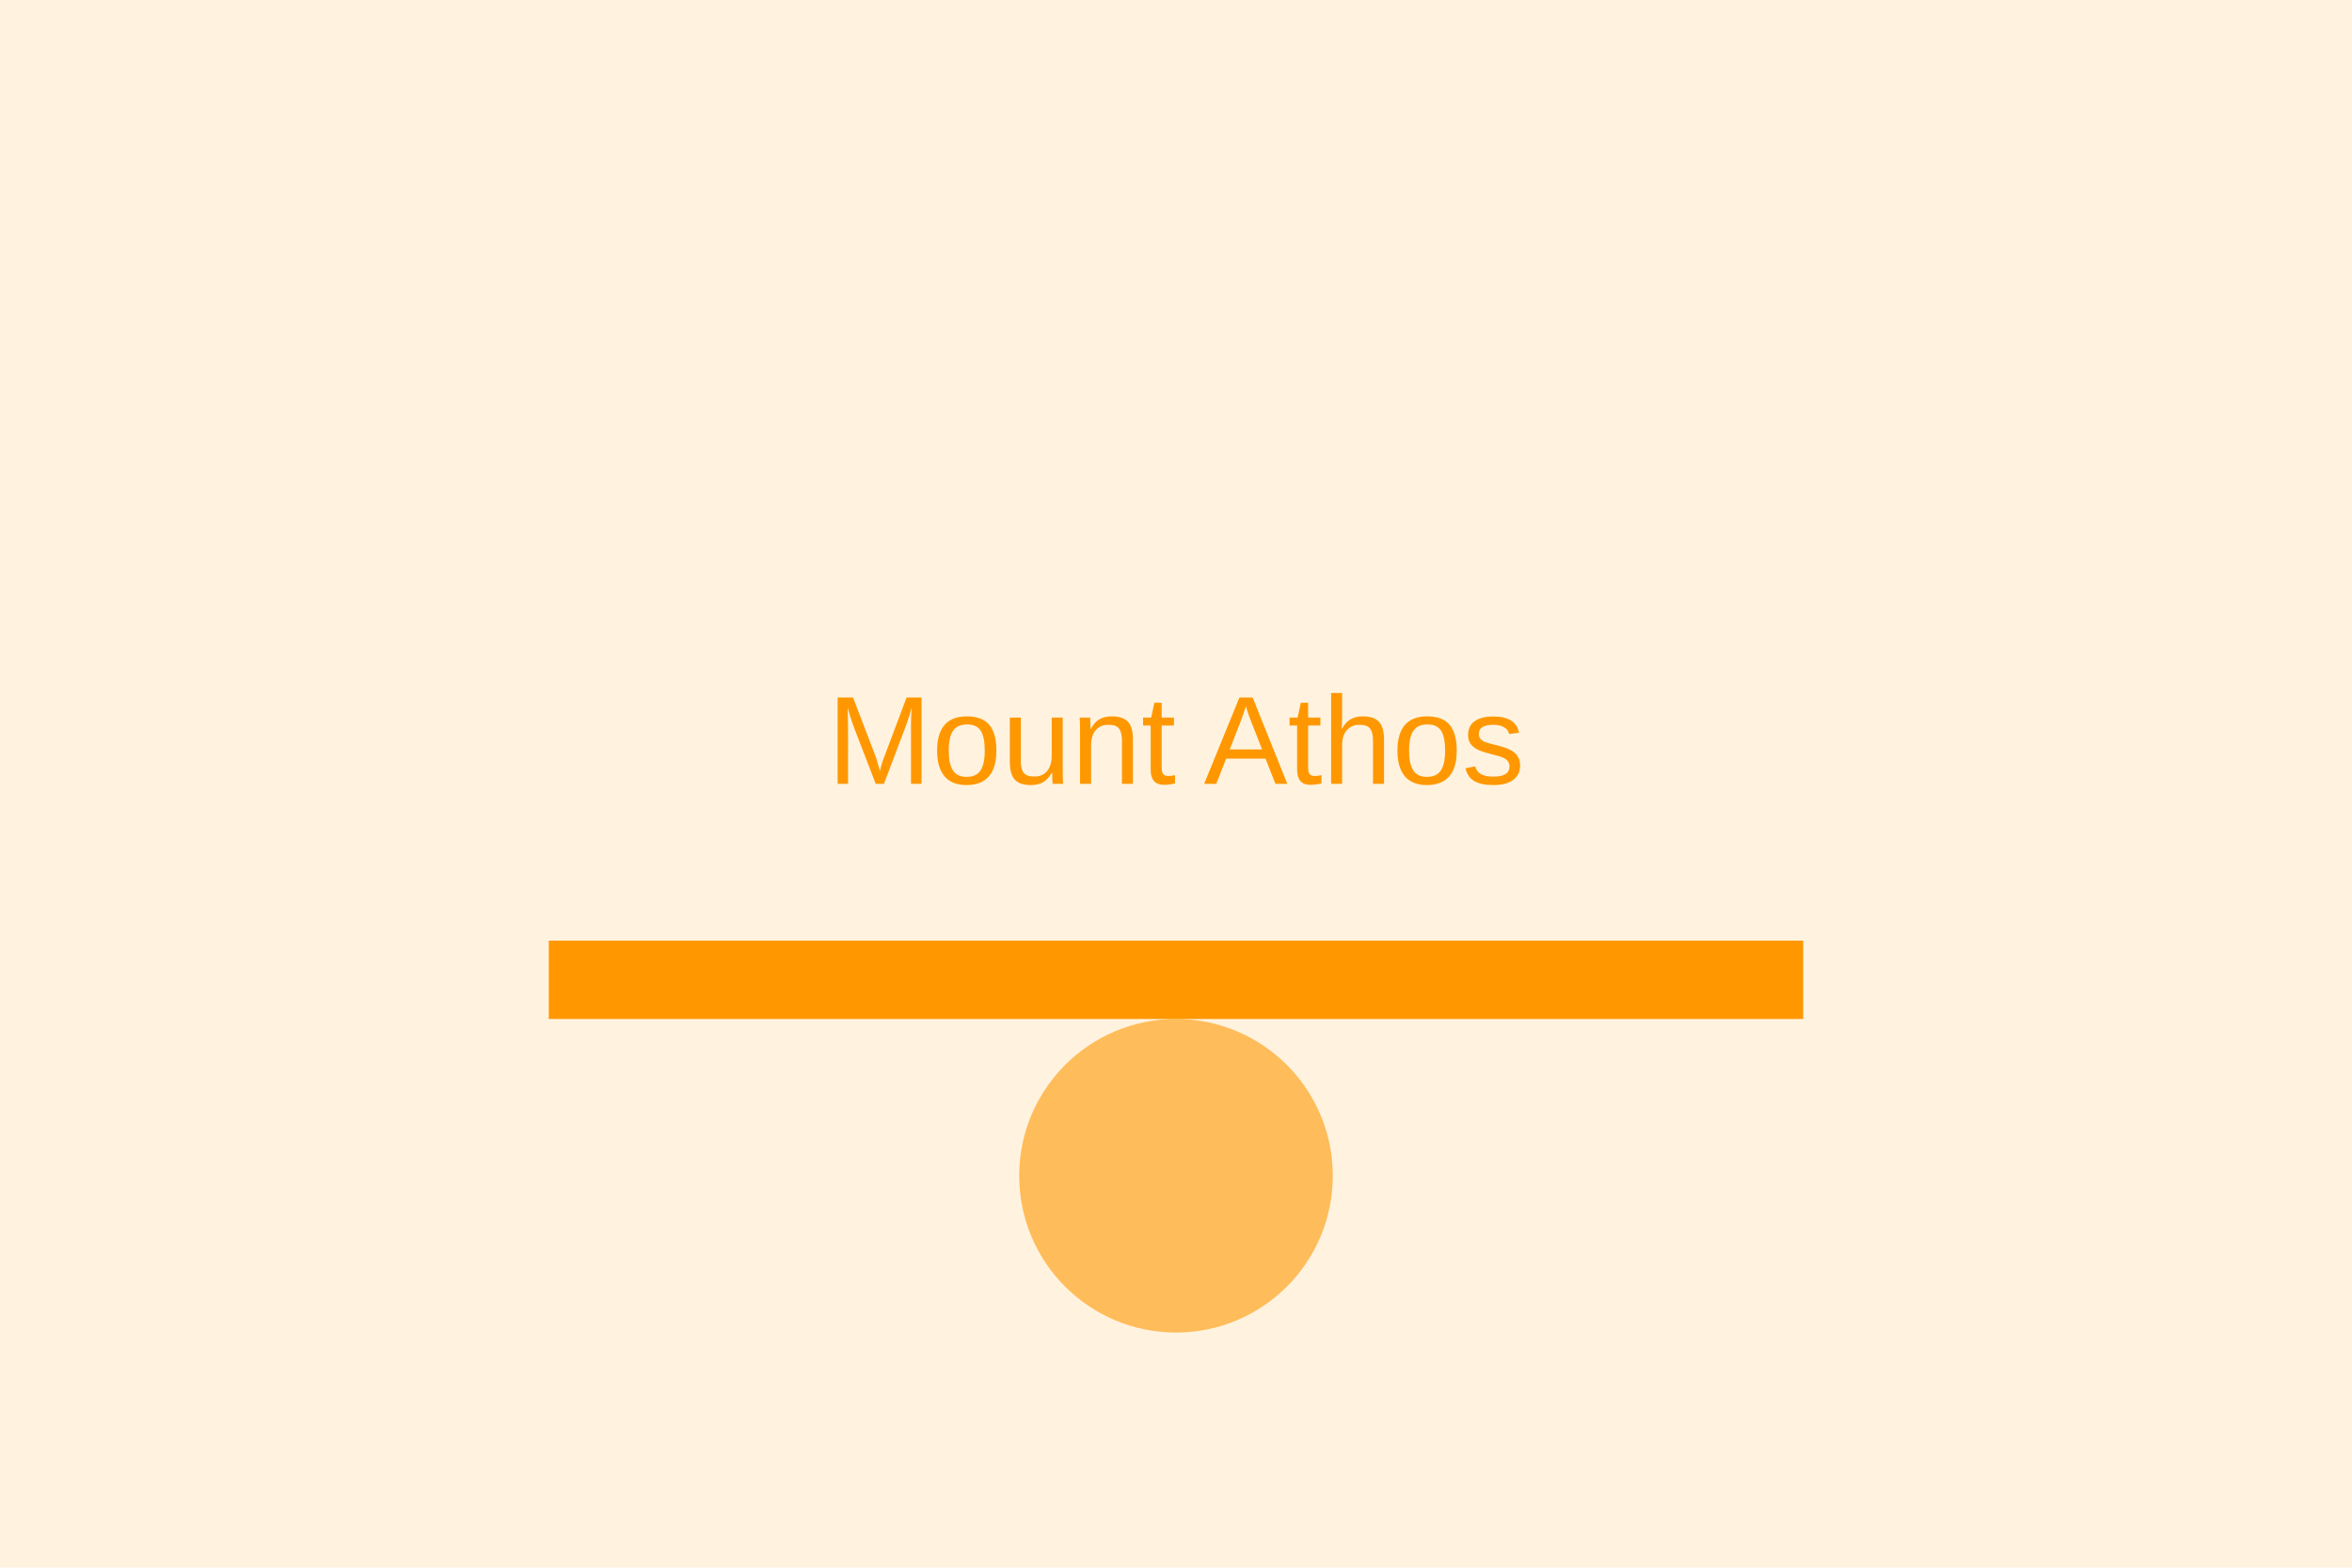
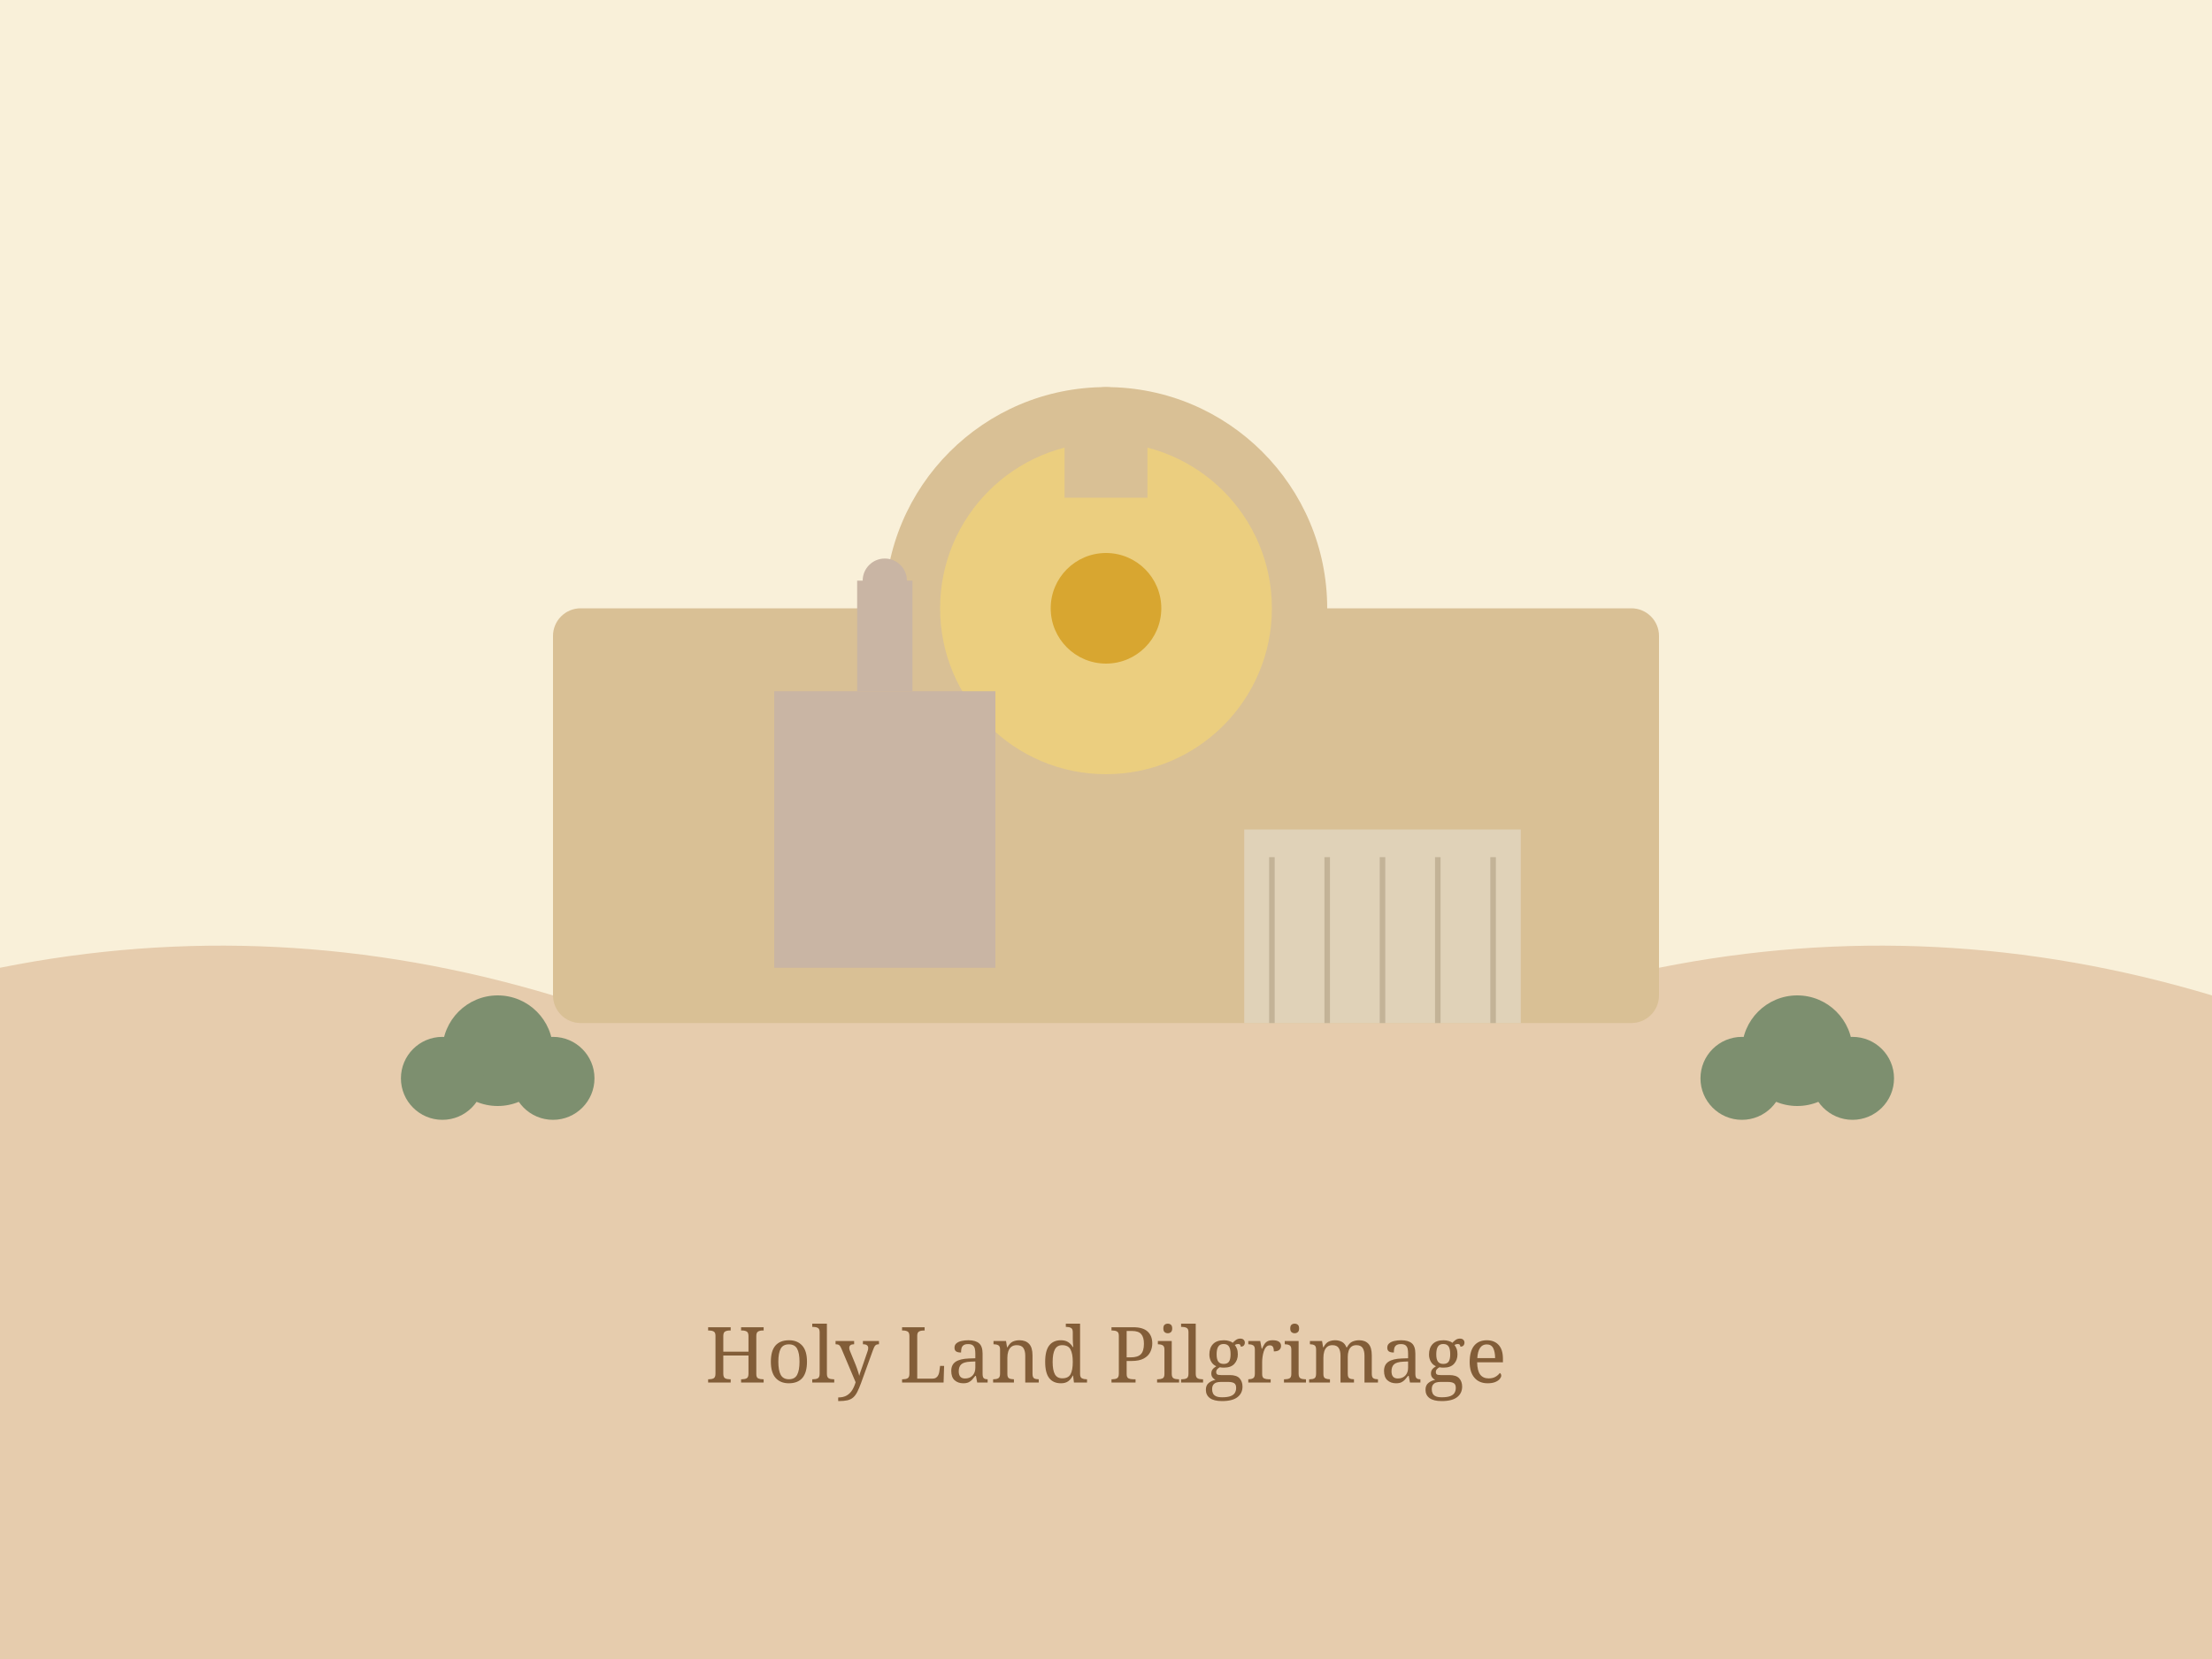
- <svg xmlns="http://www.w3.org/2000/svg" width="300" height="200" viewBox="0 0 300 200">
-   <rect width="300" height="200" fill="#fff3e0" />
-   <text x="150" y="100" font-family="Arial" font-size="16" text-anchor="middle" fill="#ff9800">Mount Athos</text>
-   <rect x="70" y="120" width="160" height="10" fill="#ff9800" />
-   <circle cx="150" cy="150" r="20" fill="#ff9800" opacity="0.6" />
+ <svg xmlns="http://www.w3.org/2000/svg" width="800" height="600">
+   <rect width="800" height="600" fill="#f9f0d9" />
+   <path d="M0,350 Q100,330 200,360 Q300,330 400,350 Q500,320 600,350 Q700,330 800,360 L800,600 L0,600 Z" fill="#e6ccad" />
+   <rect x="200" y="220" width="400" height="150" rx="10" ry="10" fill="#d9c095" />
+   <circle cx="400" cy="220" r="80" fill="#d9c095" />
+   <circle cx="400" cy="220" r="60" fill="#ebce7f" />
+   <circle cx="400" cy="220" r="20" fill="#d8a630" />
+   <rect x="385" y="160" width="30" height="20" fill="#d9c095" />
+   <circle cx="400" cy="150" r="10" fill="#d9c095" />
+   <rect x="280" y="250" width="80" height="100" fill="#c9b5a4" />
+   <rect x="310" y="210" width="20" height="40" fill="#c9b5a4" />
+   <circle cx="320" cy="210" r="8" fill="#c9b5a4" />
+   <rect x="450" y="300" width="100" height="70" fill="#e0d2b8" />
+   <line x1="460" y1="310" x2="460" y2="370" stroke="#c3b397" stroke-width="2" />
+   <line x1="480" y1="310" x2="480" y2="370" stroke="#c3b397" stroke-width="2" />
+   <line x1="500" y1="310" x2="500" y2="370" stroke="#c3b397" stroke-width="2" />
+   <line x1="520" y1="310" x2="520" y2="370" stroke="#c3b397" stroke-width="2" />
+   <line x1="540" y1="310" x2="540" y2="370" stroke="#c3b397" stroke-width="2" />
+   <circle cx="180" cy="380" r="20" fill="#7d8f6f" />
+   <circle cx="160" cy="390" r="15" fill="#7d8f6f" />
+   <circle cx="200" cy="390" r="15" fill="#7d8f6f" />
+   <circle cx="650" cy="380" r="20" fill="#7d8f6f" />
+   <circle cx="630" cy="390" r="15" fill="#7d8f6f" />
+   <circle cx="670" cy="390" r="15" fill="#7d8f6f" />
+   <text x="400" y="500" font-family="serif" font-size="28" text-anchor="middle" fill="#825d38">Holy Land Pilgrimage</text>
</svg>
